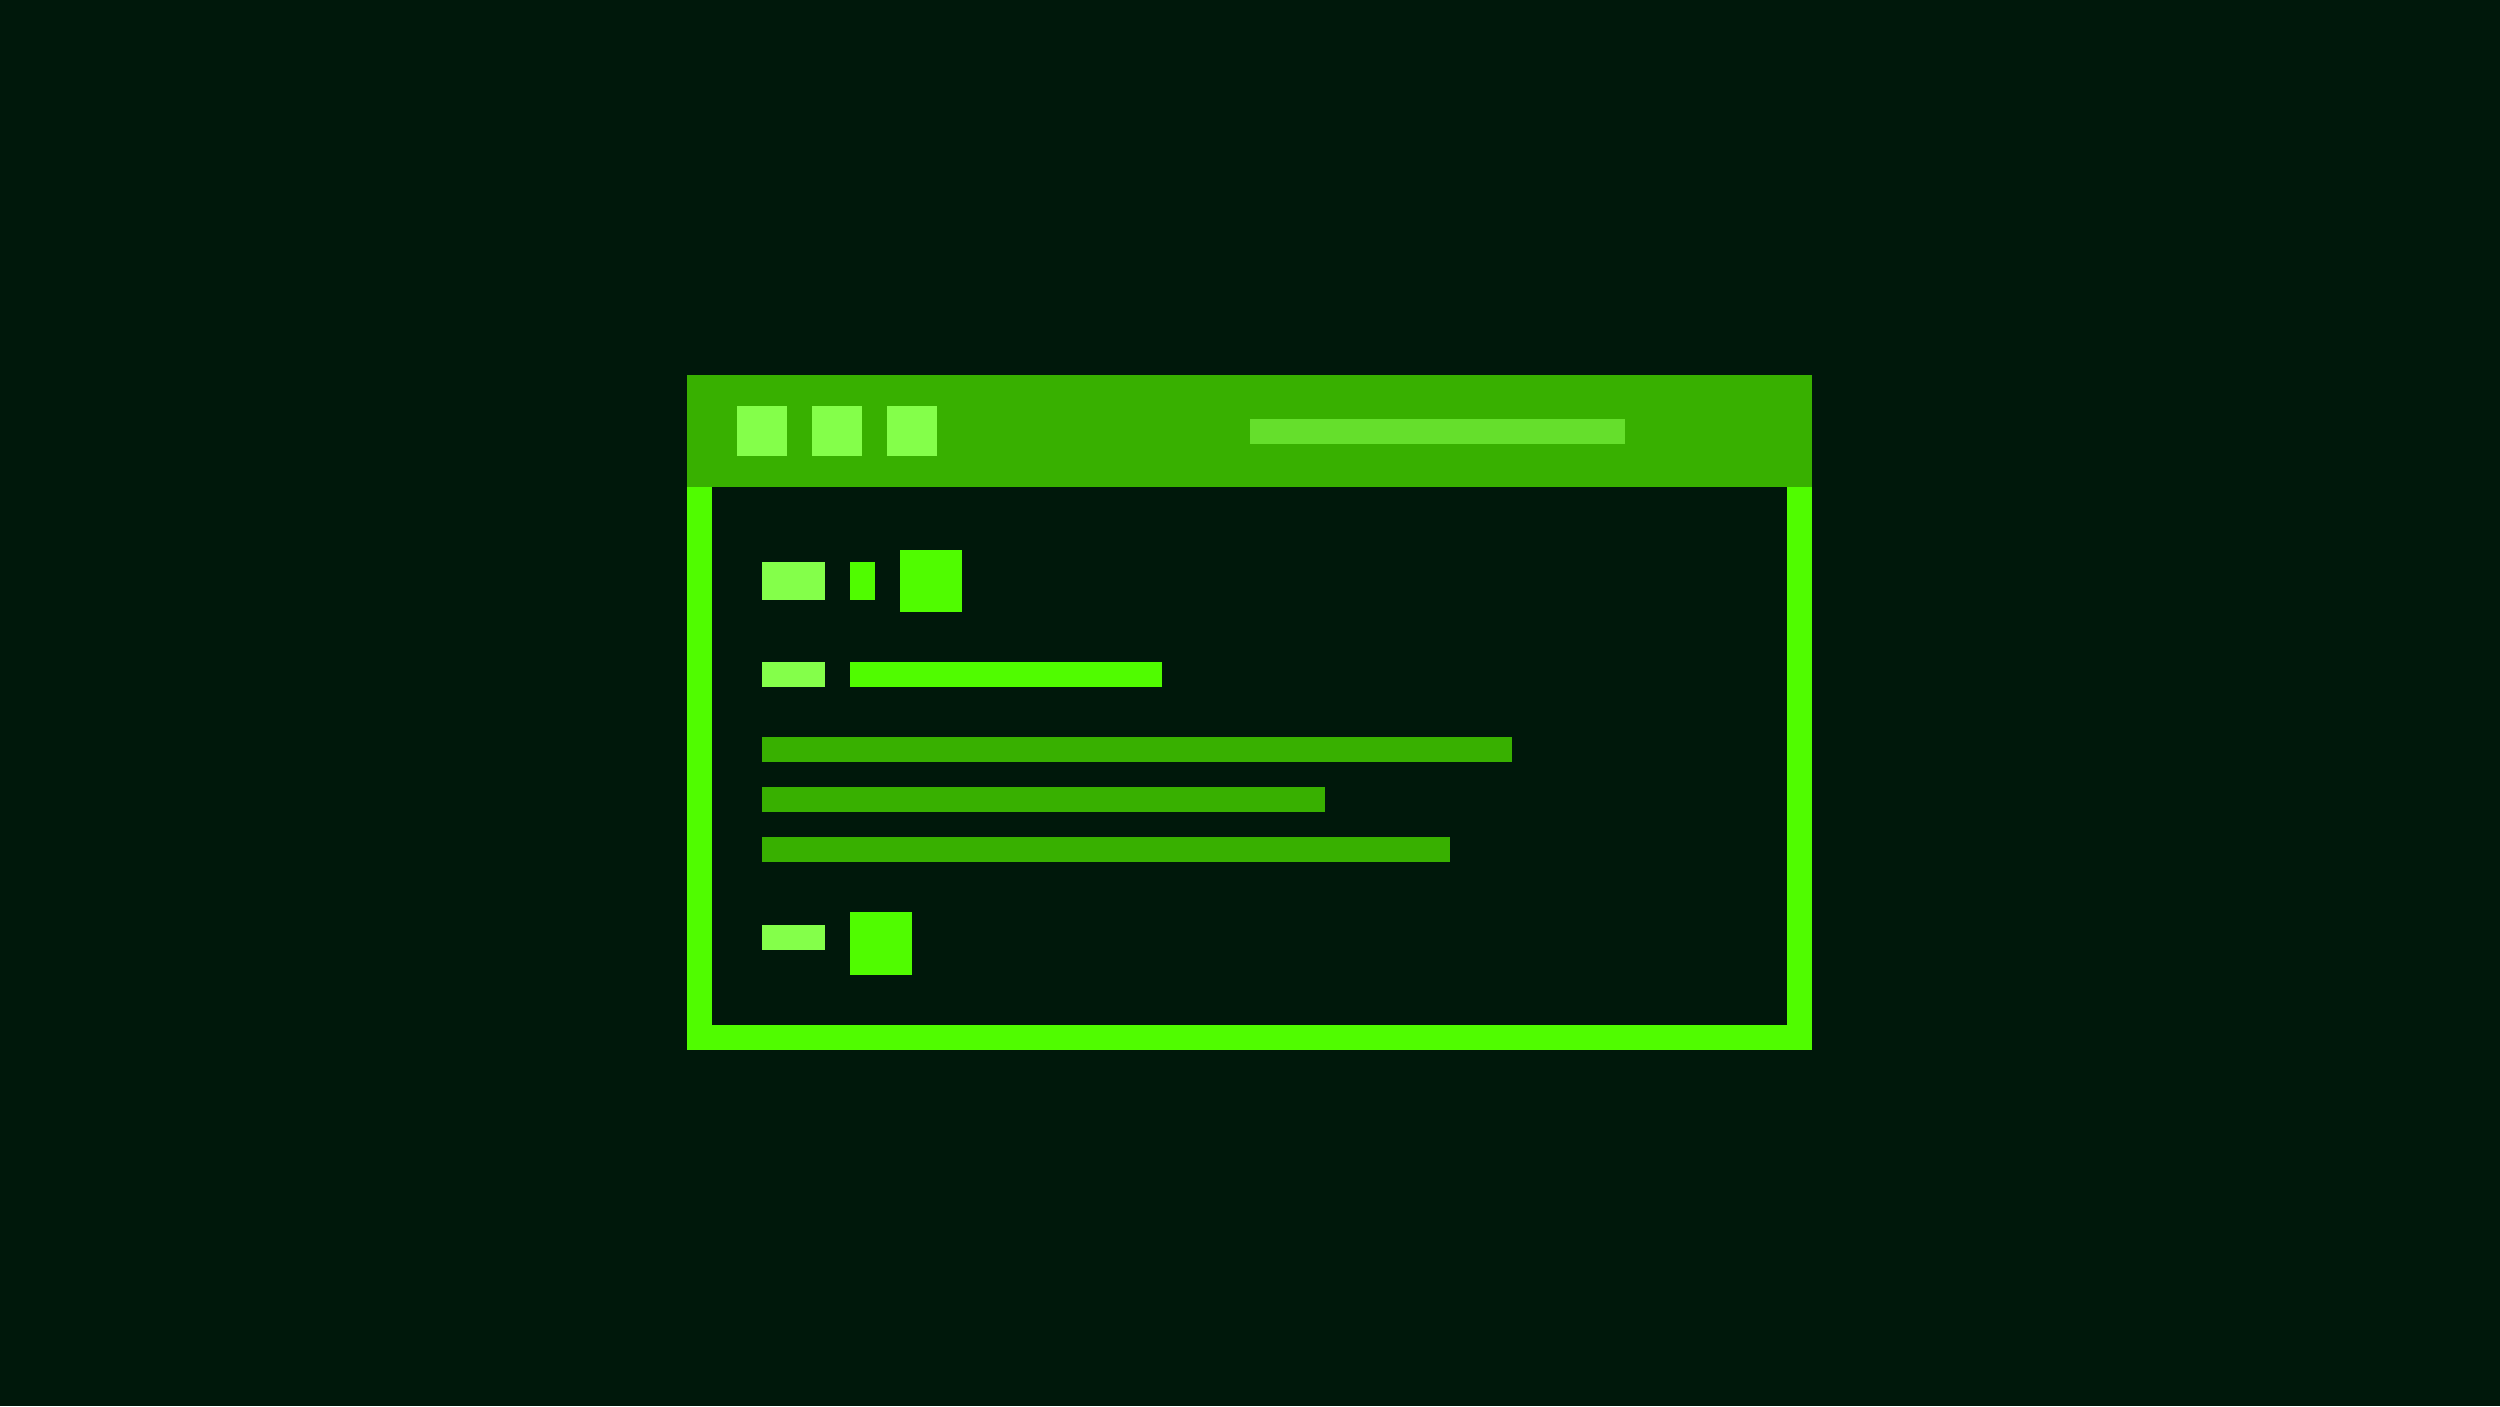
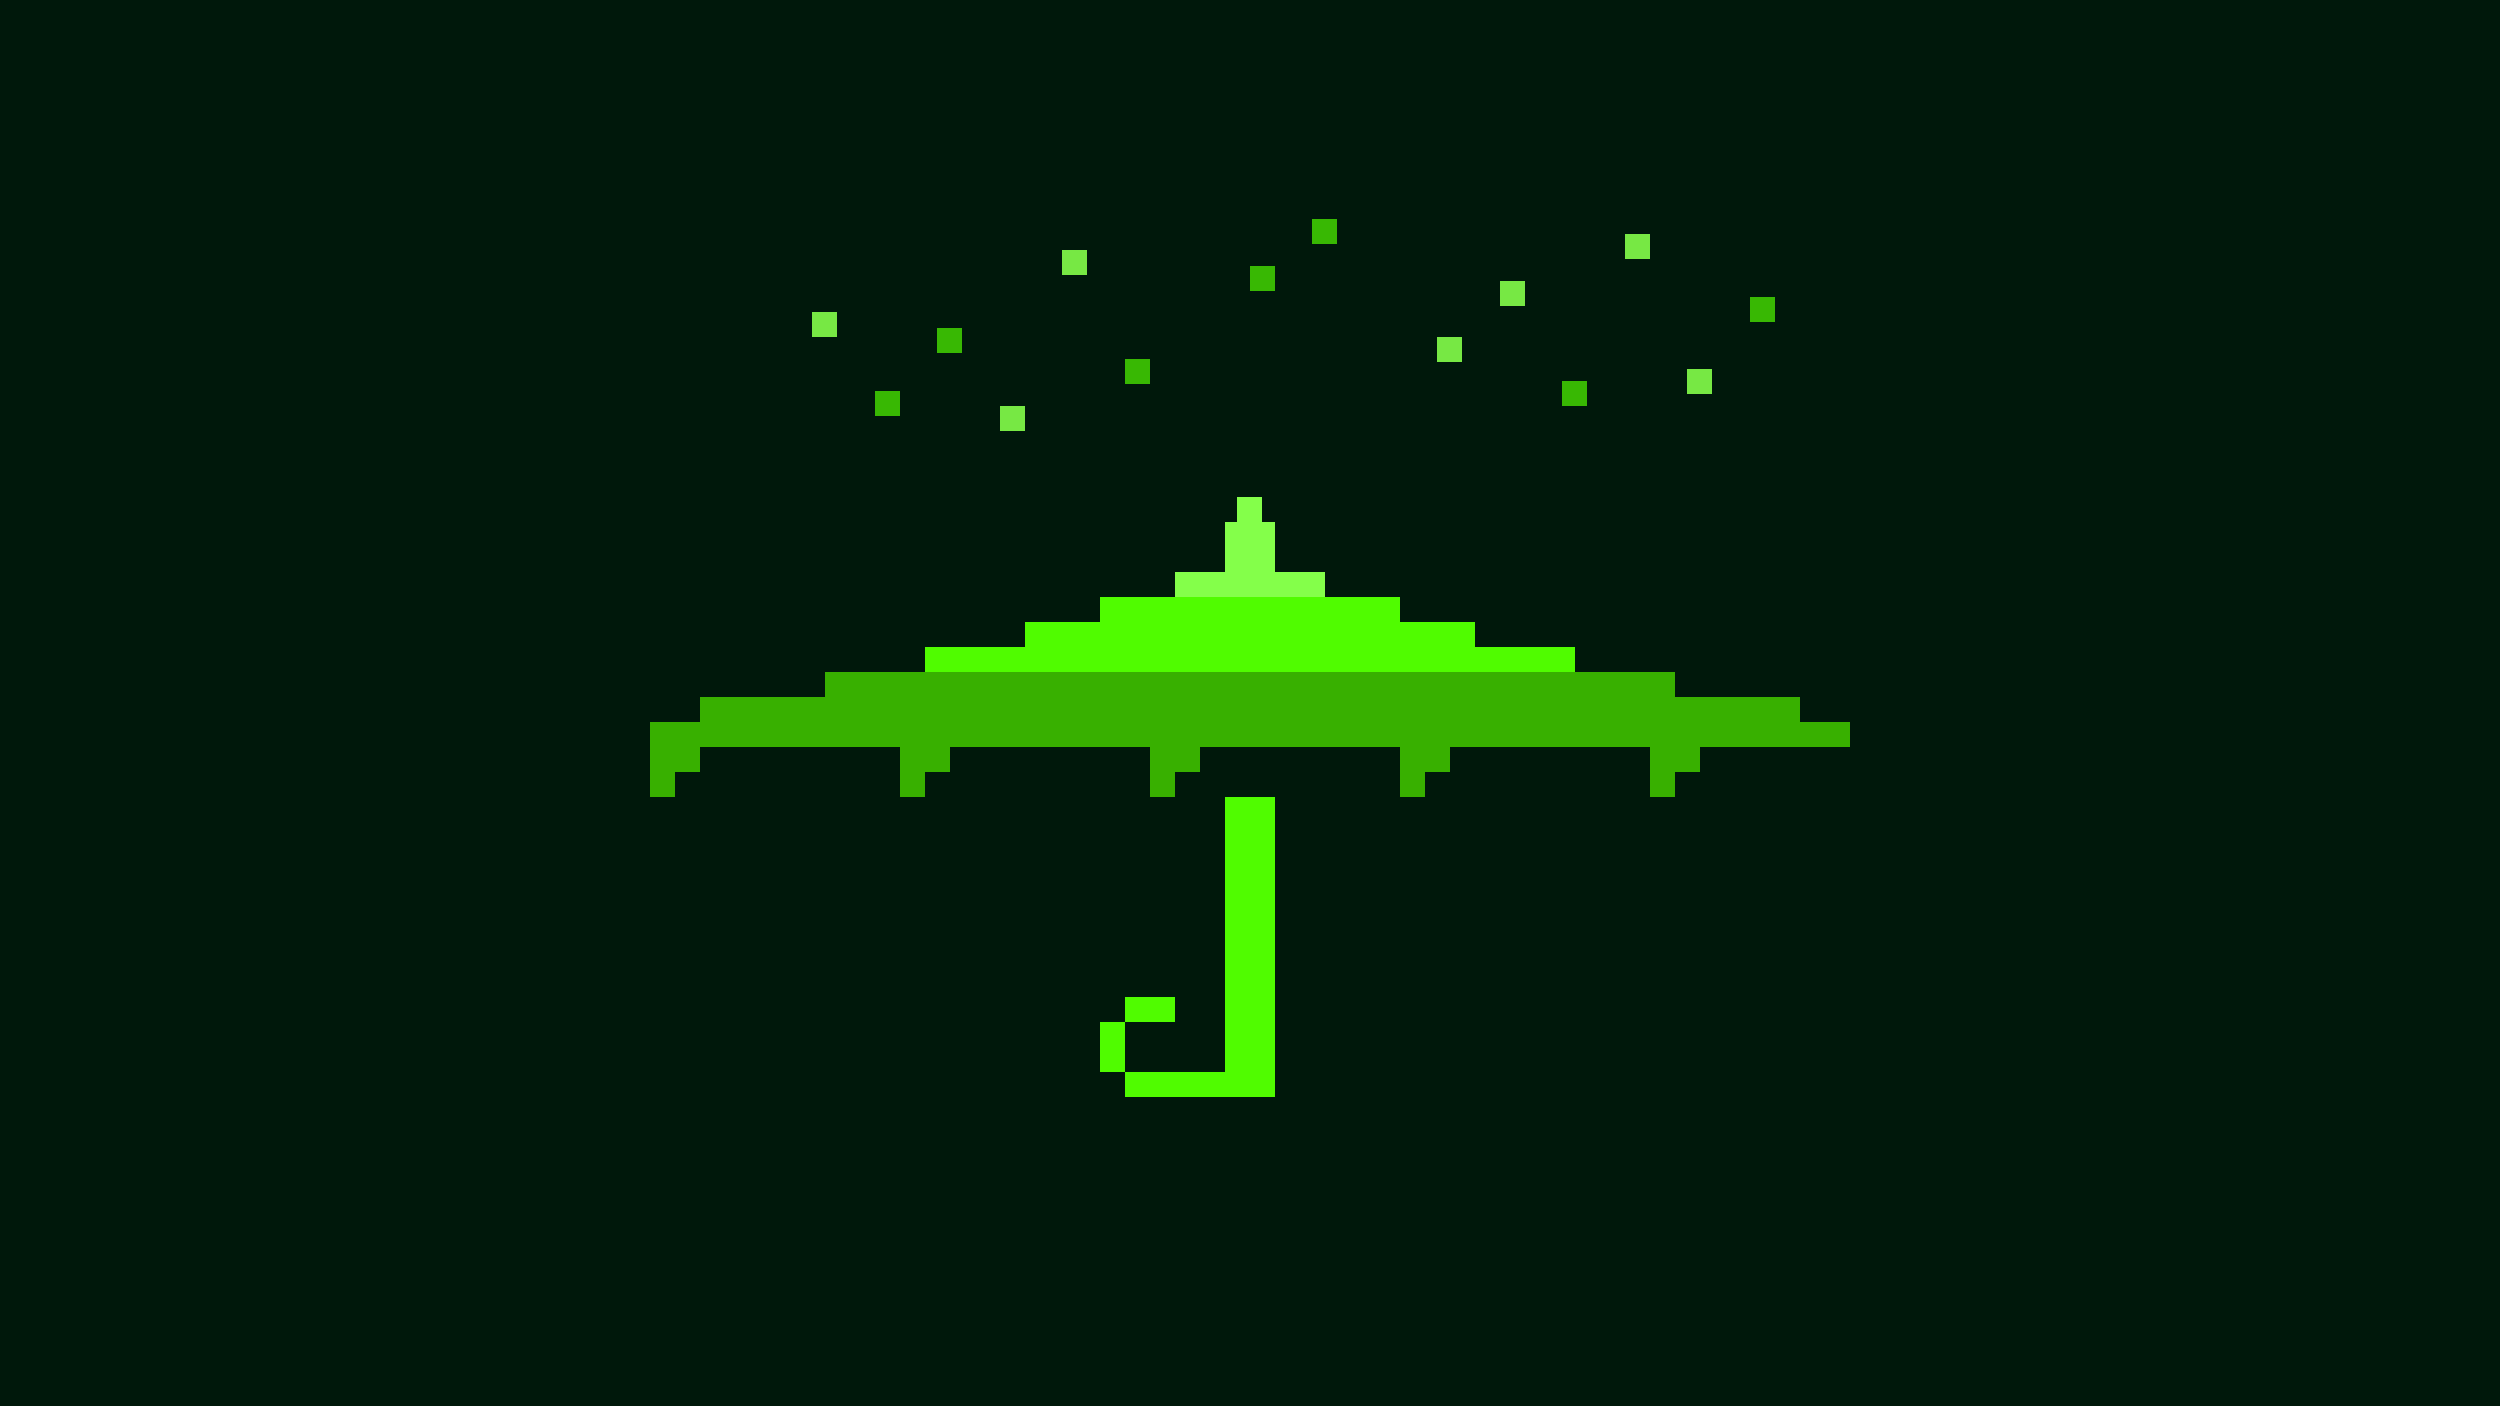
<svg xmlns="http://www.w3.org/2000/svg" viewBox="0 0 800 450" width="800" height="450" shape-rendering="crispEdges">
  <rect x="0" y="0" width="800" height="450" fill="#00180B" />
-   <rect x="220" y="120" width="360" height="36" fill="#38B000" />
-   <rect x="220" y="120" width="8" height="36" fill="#38B000" />
-   <rect x="572" y="120" width="8" height="36" fill="#38B000" />
-   <rect x="220" y="156" width="8" height="180" fill="#50FC00" />
-   <rect x="572" y="156" width="8" height="180" fill="#50FC00" />
-   <rect x="220" y="328" width="360" height="8" fill="#50FC00" />
-   <rect x="236" y="130" width="16" height="16" fill="#84FF4A" />
-   <rect x="260" y="130" width="16" height="16" fill="#84FF4A" />
-   <rect x="284" y="130" width="16" height="16" fill="#84FF4A" />
-   <rect x="400" y="134" width="120" height="8" fill="#84FF4A" opacity="0.6" />
-   <rect x="244" y="180" width="20" height="12" fill="#84FF4A" />
-   <rect x="272" y="180" width="8" height="12" fill="#50FC00" />
-   <rect x="288" y="176" width="20" height="20" fill="#50FC00" />
-   <rect x="244" y="212" width="20" height="8" fill="#84FF4A" />
-   <rect x="272" y="212" width="100" height="8" fill="#50FC00" />
-   <rect x="244" y="236" width="240" height="8" fill="#38B000" />
-   <rect x="244" y="252" width="180" height="8" fill="#38B000" />
-   <rect x="244" y="268" width="220" height="8" fill="#38B000" />
-   <rect x="244" y="296" width="20" height="8" fill="#84FF4A" />
-   <rect x="272" y="292" width="20" height="20" fill="#50FC00" />
+   <rect x="340" y="80" width="8" height="8" fill="#84FF4A" opacity="0.9" />
+   <rect x="420" y="70" width="8" height="8" fill="#50FC00" opacity="0.7" />
+   <rect x="480" y="90" width="8" height="8" fill="#84FF4A" opacity="0.9" />
+   <rect x="300" y="105" width="8" height="8" fill="#50FC00" opacity="0.7" />
+   <rect x="520" y="75" width="8" height="8" fill="#84FF4A" opacity="0.9" />
+   <rect x="360" y="115" width="8" height="8" fill="#50FC00" opacity="0.7" />
+   <rect x="460" y="108" width="8" height="8" fill="#84FF4A" opacity="0.9" />
+   <rect x="280" y="125" width="8" height="8" fill="#50FC00" opacity="0.7" />
+   <rect x="540" y="118" width="8" height="8" fill="#84FF4A" opacity="0.9" />
+   <rect x="400" y="85" width="8" height="8" fill="#50FC00" opacity="0.7" />
+   <rect x="320" y="130" width="8" height="8" fill="#84FF4A" opacity="0.9" />
+   <rect x="500" y="122" width="8" height="8" fill="#50FC00" opacity="0.7" />
+   <rect x="260" y="100" width="8" height="8" fill="#84FF4A" opacity="0.9" />
+   <rect x="560" y="95" width="8" height="8" fill="#50FC00" opacity="0.7" />
+   <rect x="392" y="175" width="16" height="8" fill="#84FF4A" />
+   <rect x="376" y="183" width="48" height="8" fill="#84FF4A" />
+   <rect x="352" y="191" width="96" height="8" fill="#50FC00" />
+   <rect x="328" y="199" width="144" height="8" fill="#50FC00" />
+   <rect x="296" y="207" width="208" height="8" fill="#50FC00" />
+   <rect x="264" y="215" width="272" height="8" fill="#38B000" />
+   <rect x="224" y="223" width="352" height="8" fill="#38B000" />
+   <rect x="208" y="231" width="384" height="8" fill="#38B000" />
+   <rect x="208" y="239" width="16" height="8" fill="#38B000" />
+   <rect x="208" y="247" width="8" height="8" fill="#38B000" />
+   <rect x="288" y="239" width="16" height="8" fill="#38B000" />
+   <rect x="288" y="247" width="8" height="8" fill="#38B000" />
+   <rect x="368" y="239" width="16" height="8" fill="#38B000" />
+   <rect x="368" y="247" width="8" height="8" fill="#38B000" />
+   <rect x="448" y="239" width="16" height="8" fill="#38B000" />
+   <rect x="448" y="247" width="8" height="8" fill="#38B000" />
+   <rect x="528" y="239" width="16" height="8" fill="#38B000" />
+   <rect x="528" y="247" width="8" height="8" fill="#38B000" />
+   <rect x="392" y="167" width="16" height="8" fill="#84FF4A" />
+   <rect x="396" y="159" width="8" height="8" fill="#84FF4A" />
+   <rect x="392" y="255" width="16" height="96" fill="#50FC00" />
+   <rect x="360" y="343" width="32" height="8" fill="#50FC00" />
+   <rect x="352" y="327" width="8" height="16" fill="#50FC00" />
+   <rect x="360" y="319" width="16" height="8" fill="#50FC00" />
</svg>
